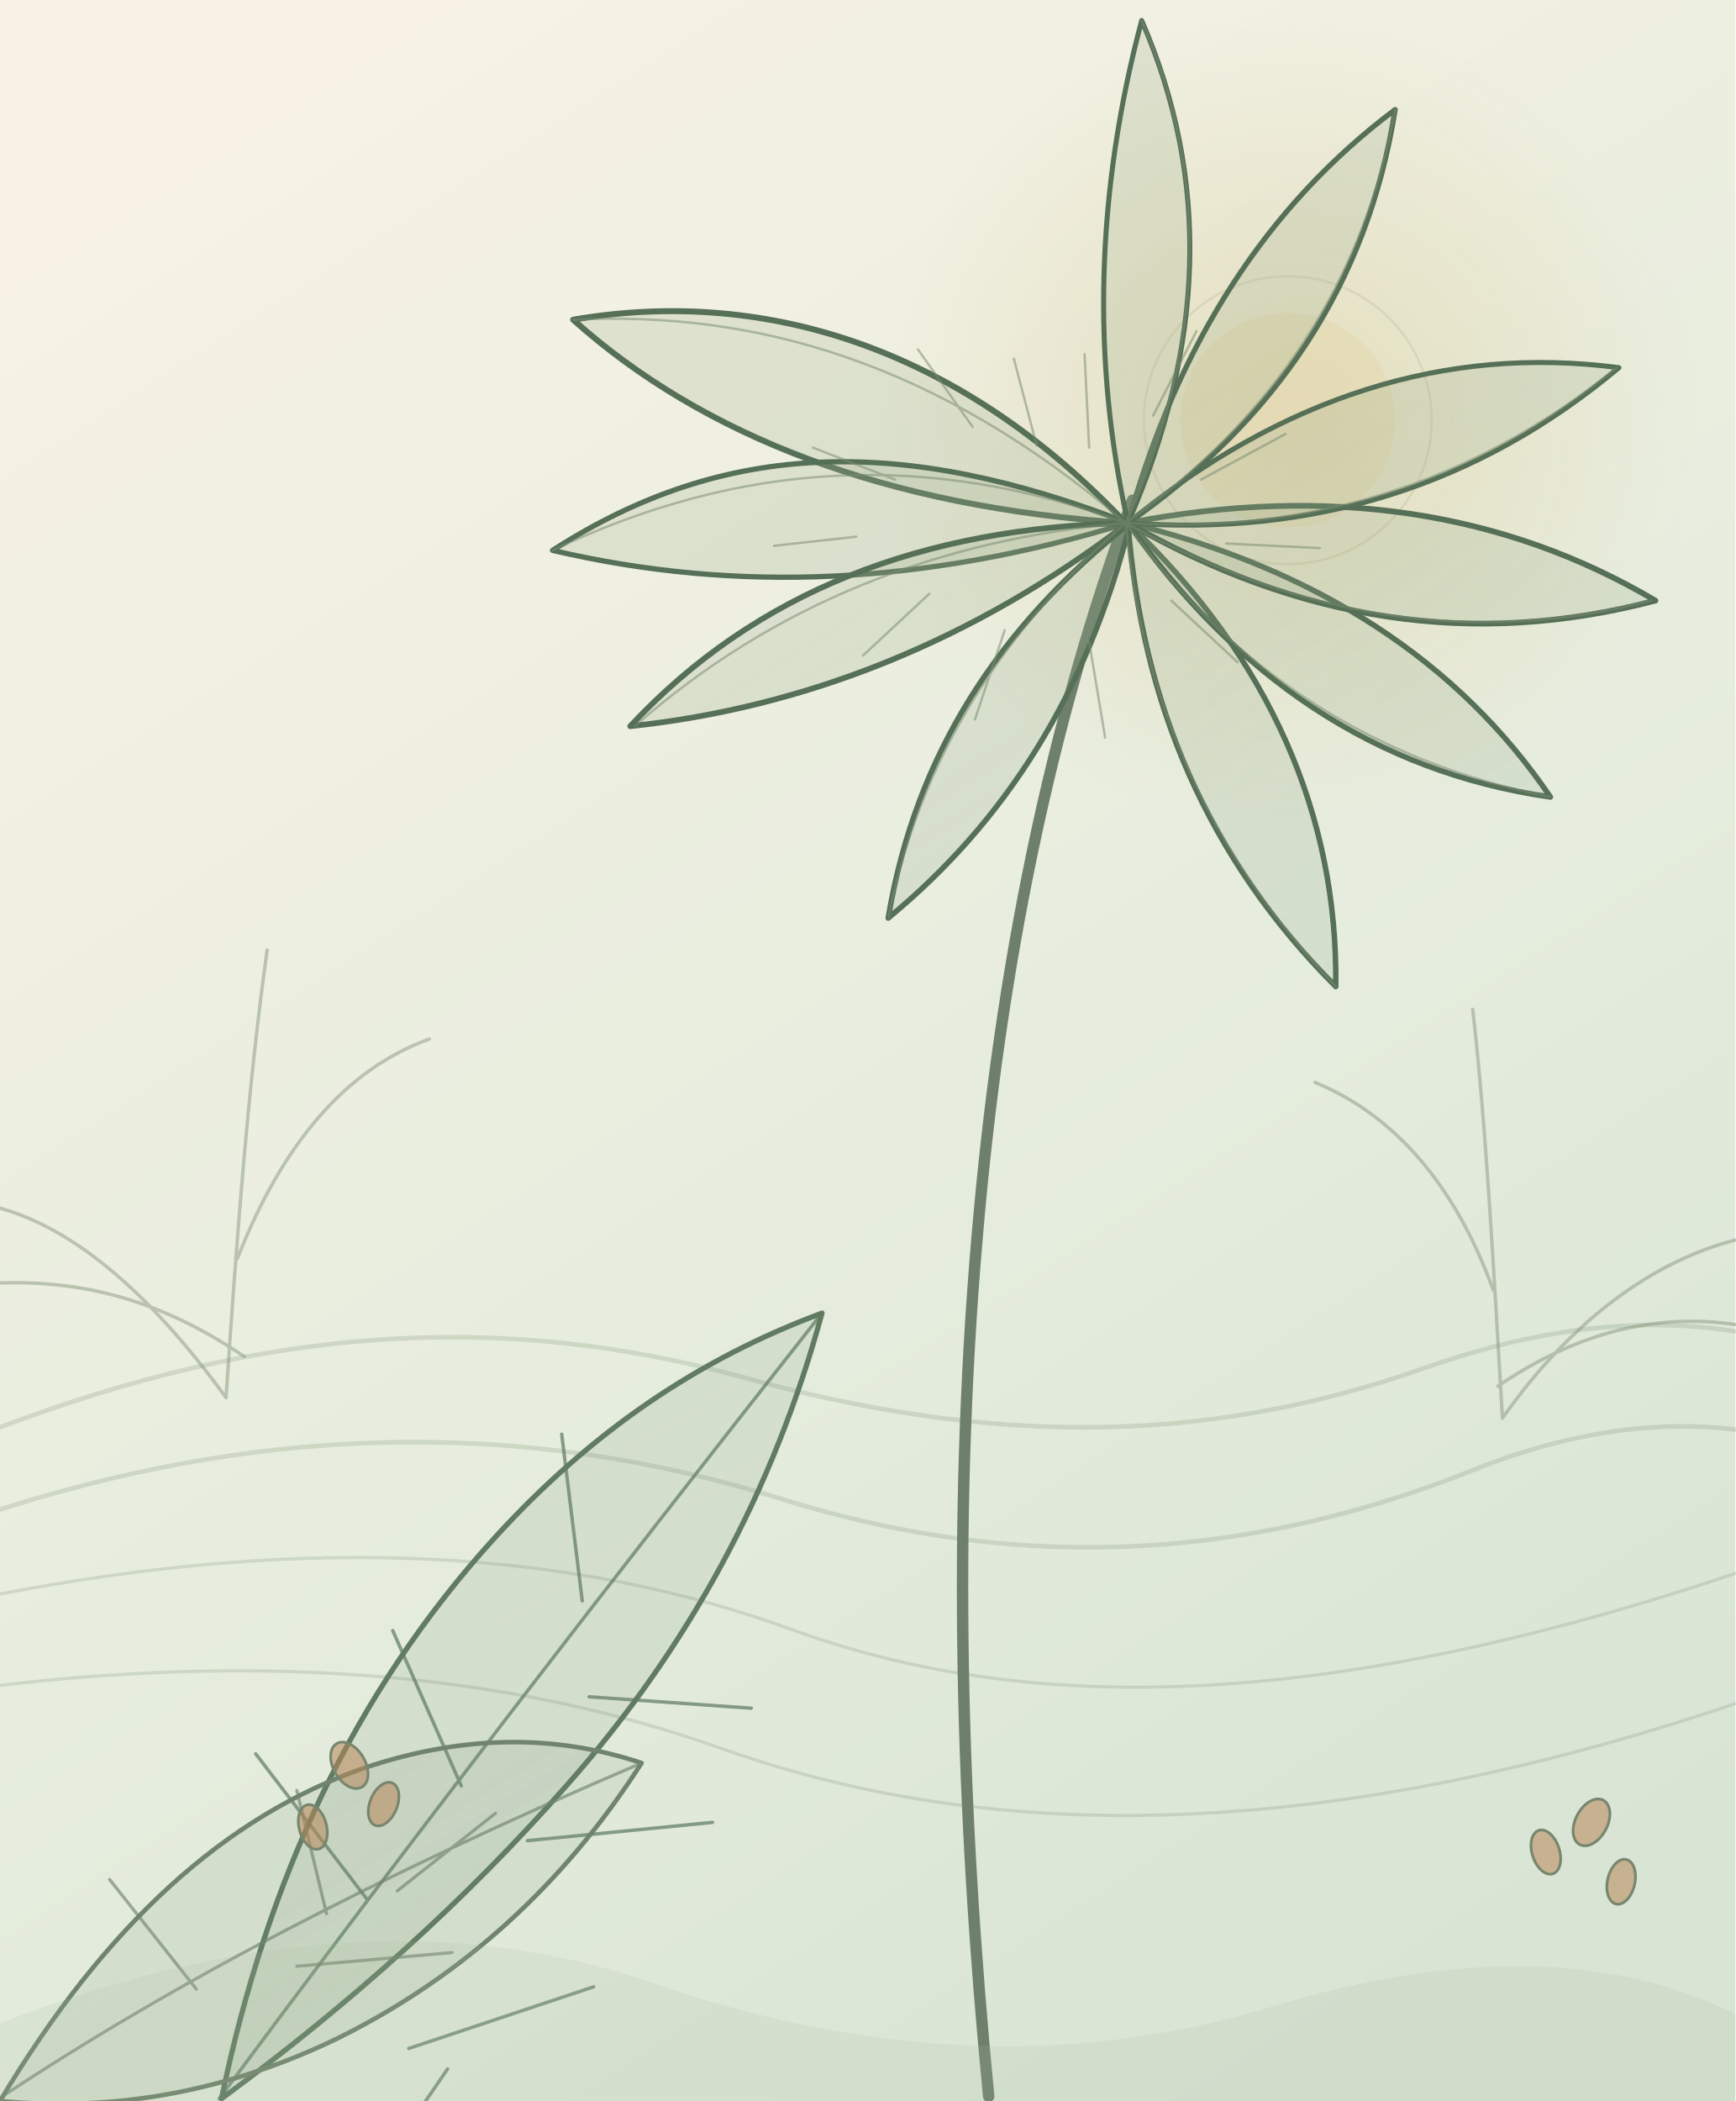
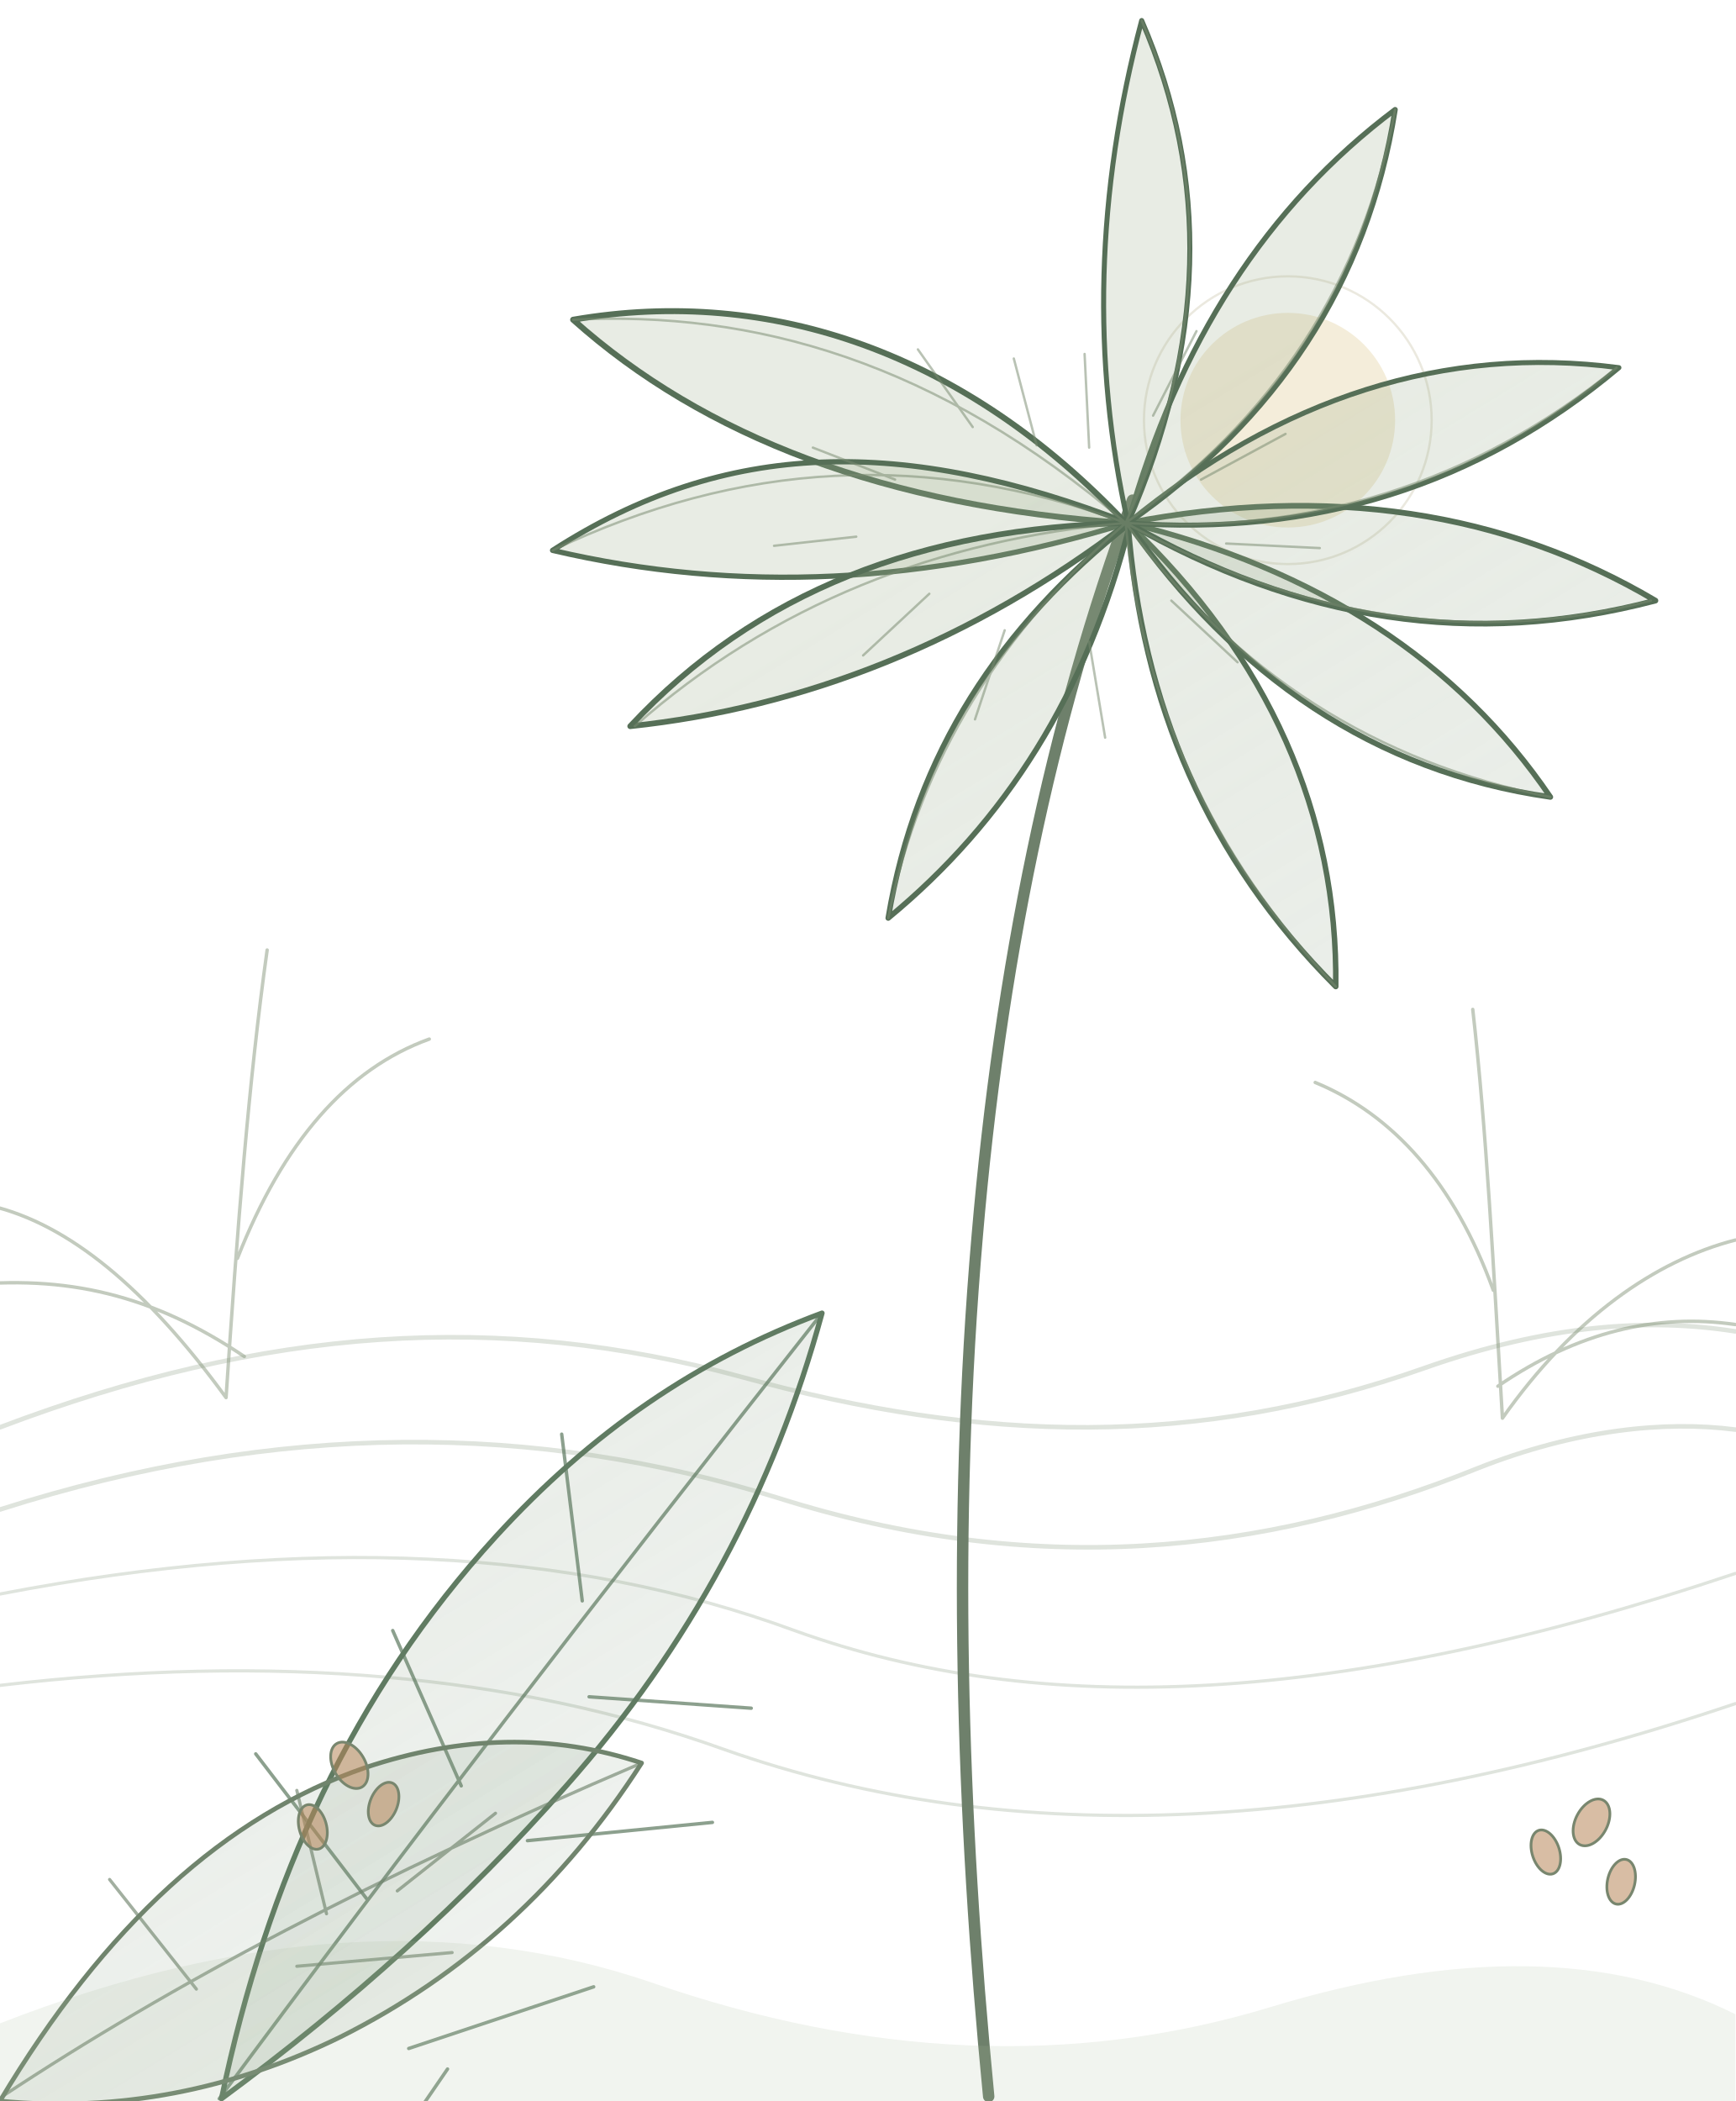
<svg xmlns="http://www.w3.org/2000/svg" viewBox="0 0 760 920" fill="none">
  <defs>
-     <linearGradient id="wash" x1="90" y1="55" x2="620" y2="880" gradientUnits="userSpaceOnUse">
-       <stop stop-color="#F7F2E4" />
-       <stop offset=".56" stop-color="#E6EDDE" />
-       <stop offset="1" stop-color="#D8E4D4" />
-     </linearGradient>
    <linearGradient id="leaf" x1="245" y1="340" x2="548" y2="836" gradientUnits="userSpaceOnUse">
      <stop stop-color="#9EAF8D" stop-opacity=".24" />
      <stop offset="1" stop-color="#55775B" stop-opacity=".06" />
    </linearGradient>
    <radialGradient id="sun" cx="0" cy="0" r="1" gradientTransform="matrix(0 180 -180 0 566 186)" gradientUnits="userSpaceOnUse">
      <stop stop-color="#D8C78E" stop-opacity=".43" />
      <stop offset="1" stop-color="#D8C78E" stop-opacity="0" />
    </radialGradient>
  </defs>
-   <path fill="url(#wash)" d="M0 0h760v920H0z" />
-   <path fill="url(#sun)" d="M386 0h374v374H386z" />
  <circle cx="564" cy="184" r="47" fill="#E4D5A7" fill-opacity=".42" />
  <circle cx="564" cy="184" r="63" stroke="#B7B18D" stroke-opacity=".28" />
  <g stroke="#7E9279" stroke-linecap="round" opacity=".25">
    <path stroke-width="2" d="M0 625c116-44 219-51 325-22 105 29 200 31 299-4 54-19 98-22 136-16M0 661c122-39 235-38 341-5 111 35 212 25 306-13 43-17 82-21 113-17" />
    <path stroke-width="1.4" d="M0 698c135-26 250-20 348 16 108 39 239 33 412-25M0 738c119-14 225-5 317 28 127 45 274 37 443-20" />
  </g>
  <path d="M433 918c-12-123-16-250-5-377 10-117 32-225 68-322" stroke="#6E806B" stroke-width="5" stroke-linecap="round" />
  <g stroke="#566F57" stroke-linecap="round" stroke-linejoin="round">
    <path d="M493 229c-70-74-155-104-242-89 57 51 137 82 242 89Z" fill="url(#leaf)" stroke-width="2.6" />
    <path d="M494 229c-98-38-176-37-252 12 81 19 164 15 252-12Z" fill="url(#leaf)" stroke-width="2.3" />
    <path d="M494 229c-90 2-163 30-218 89 76-8 150-37 218-89Z" fill="url(#leaf)" stroke-width="2.5" />
    <path d="M495 229c-57 45-94 101-106 173 51-42 87-98 106-173Z" fill="url(#leaf)" stroke-width="2.4" />
    <path d="M494 229c6 79 35 147 91 203 1-75-29-144-91-203Z" fill="url(#leaf)" stroke-width="2.4" />
    <path d="M494 229c47 67 108 109 185 120-40-59-102-100-185-120Z" fill="url(#leaf)" stroke-width="2.4" />
    <path d="M494 229c75 43 151 55 231 34-66-39-143-51-231-34Z" fill="url(#leaf)" stroke-width="2.5" />
    <path d="M494 229c81 6 153-16 215-68-76-10-148 13-215 68Z" fill="url(#leaf)" stroke-width="2.2" />
    <path d="M494 229c65-45 105-105 117-181-56 42-95 102-117 181Z" fill="url(#leaf)" stroke-width="2.3" />
    <path d="M494 229c34-78 36-151 6-220-20 75-22 149-6 220Z" fill="url(#leaf)" stroke-width="2.2" />
  </g>
  <g stroke="#788B70" stroke-width="1.05" stroke-linecap="round" opacity=".52">
    <path d="M493 229C410 158 330 136 251 140M493 229c-87-32-169-27-251 12M493 229c-82 7-155 36-215 89M493 229c-54 47-90 103-104 173M493 229c7 78 37 145 92 203M493 229c48 66 110 105 186 120M493 229c77 42 153 54 230 34M493 229c80 5 152-17 215-68M493 229c64-45 104-105 118-181M493 229c35-78 37-151 7-220" />
    <path d="m454 195-10-38m-18 30-24-34m-10 57-36-14m19 39-36 4m68 21-29 27m62-11-13 39m50-34 7 42m29-60 29 27m-5-52 41 2m-52-30 37-20m-58-8 19-37m-47 51-2-41" />
  </g>
  <path d="M97 919c20-96 58-178 120-246 42-46 89-78 143-98-21 77-58 146-112 207-44 50-94 95-151 137Z" fill="url(#leaf)" stroke="#607B62" stroke-width="2.3" stroke-linejoin="round" />
  <path d="M96 919c80-108 167-221 264-344M161 832l-49-64m90 14-30-68m83-13-9-73m-67 269 81-27m-29-64 81-8m-54-55 71 5m-133 158-48 70" stroke="#607B62" stroke-width="1.5" stroke-linecap="round" opacity=".72" />
  <path d="M0 920c46-77 99-125 160-146 42-14 82-15 121-2-34 53-78 93-132 120-47 23-97 33-149 28Z" fill="url(#leaf)" stroke="#70846D" stroke-width="2" stroke-linejoin="round" />
  <path d="M1 918c74-49 163-96 280-146M86 871l-38-48m95 15-13-54m44 44 43-34m-87 67 68-6" stroke="#70846D" stroke-width="1.4" stroke-linecap="round" opacity=".65" />
  <g stroke="#87977D" stroke-width="1.5" opacity=".5" stroke-linecap="round">
    <path d="M99 612c5-75 10-139 18-196m-18 196c-35-48-69-76-103-84m108 23c20-51 48-83 84-96m-81 139c-40-27-78-36-124-31" />
    <path d="M658 621c-4-67-7-126-13-179m13 179c31-44 67-69 102-78m-106 22c-17-47-44-77-78-91m80 133c35-24 70-32 104-27" />
  </g>
  <g fill="#B88657" fill-opacity=".54" stroke="#78866E" stroke-width="1.2">
    <ellipse cx="153" cy="773" rx="7" ry="11" transform="rotate(-30 153 773)" />
    <ellipse cx="168" cy="790" rx="6" ry="10" transform="rotate(22 168 790)" />
    <ellipse cx="137" cy="800" rx="6" ry="10" transform="rotate(-15 137 800)" />
    <ellipse cx="697" cy="798" rx="7" ry="11" transform="rotate(28 697 798)" />
    <ellipse cx="677" cy="811" rx="6" ry="10" transform="rotate(-18 677 811)" />
    <ellipse cx="710" cy="824" rx="6" ry="10" transform="rotate(13 710 824)" />
  </g>
  <path d="M0 886c105-41 200-47 285-18 95 33 185 37 271 11 82-25 150-24 204 3v38H0v-34Z" fill="#A7B69A" fill-opacity=".16" />
</svg>
